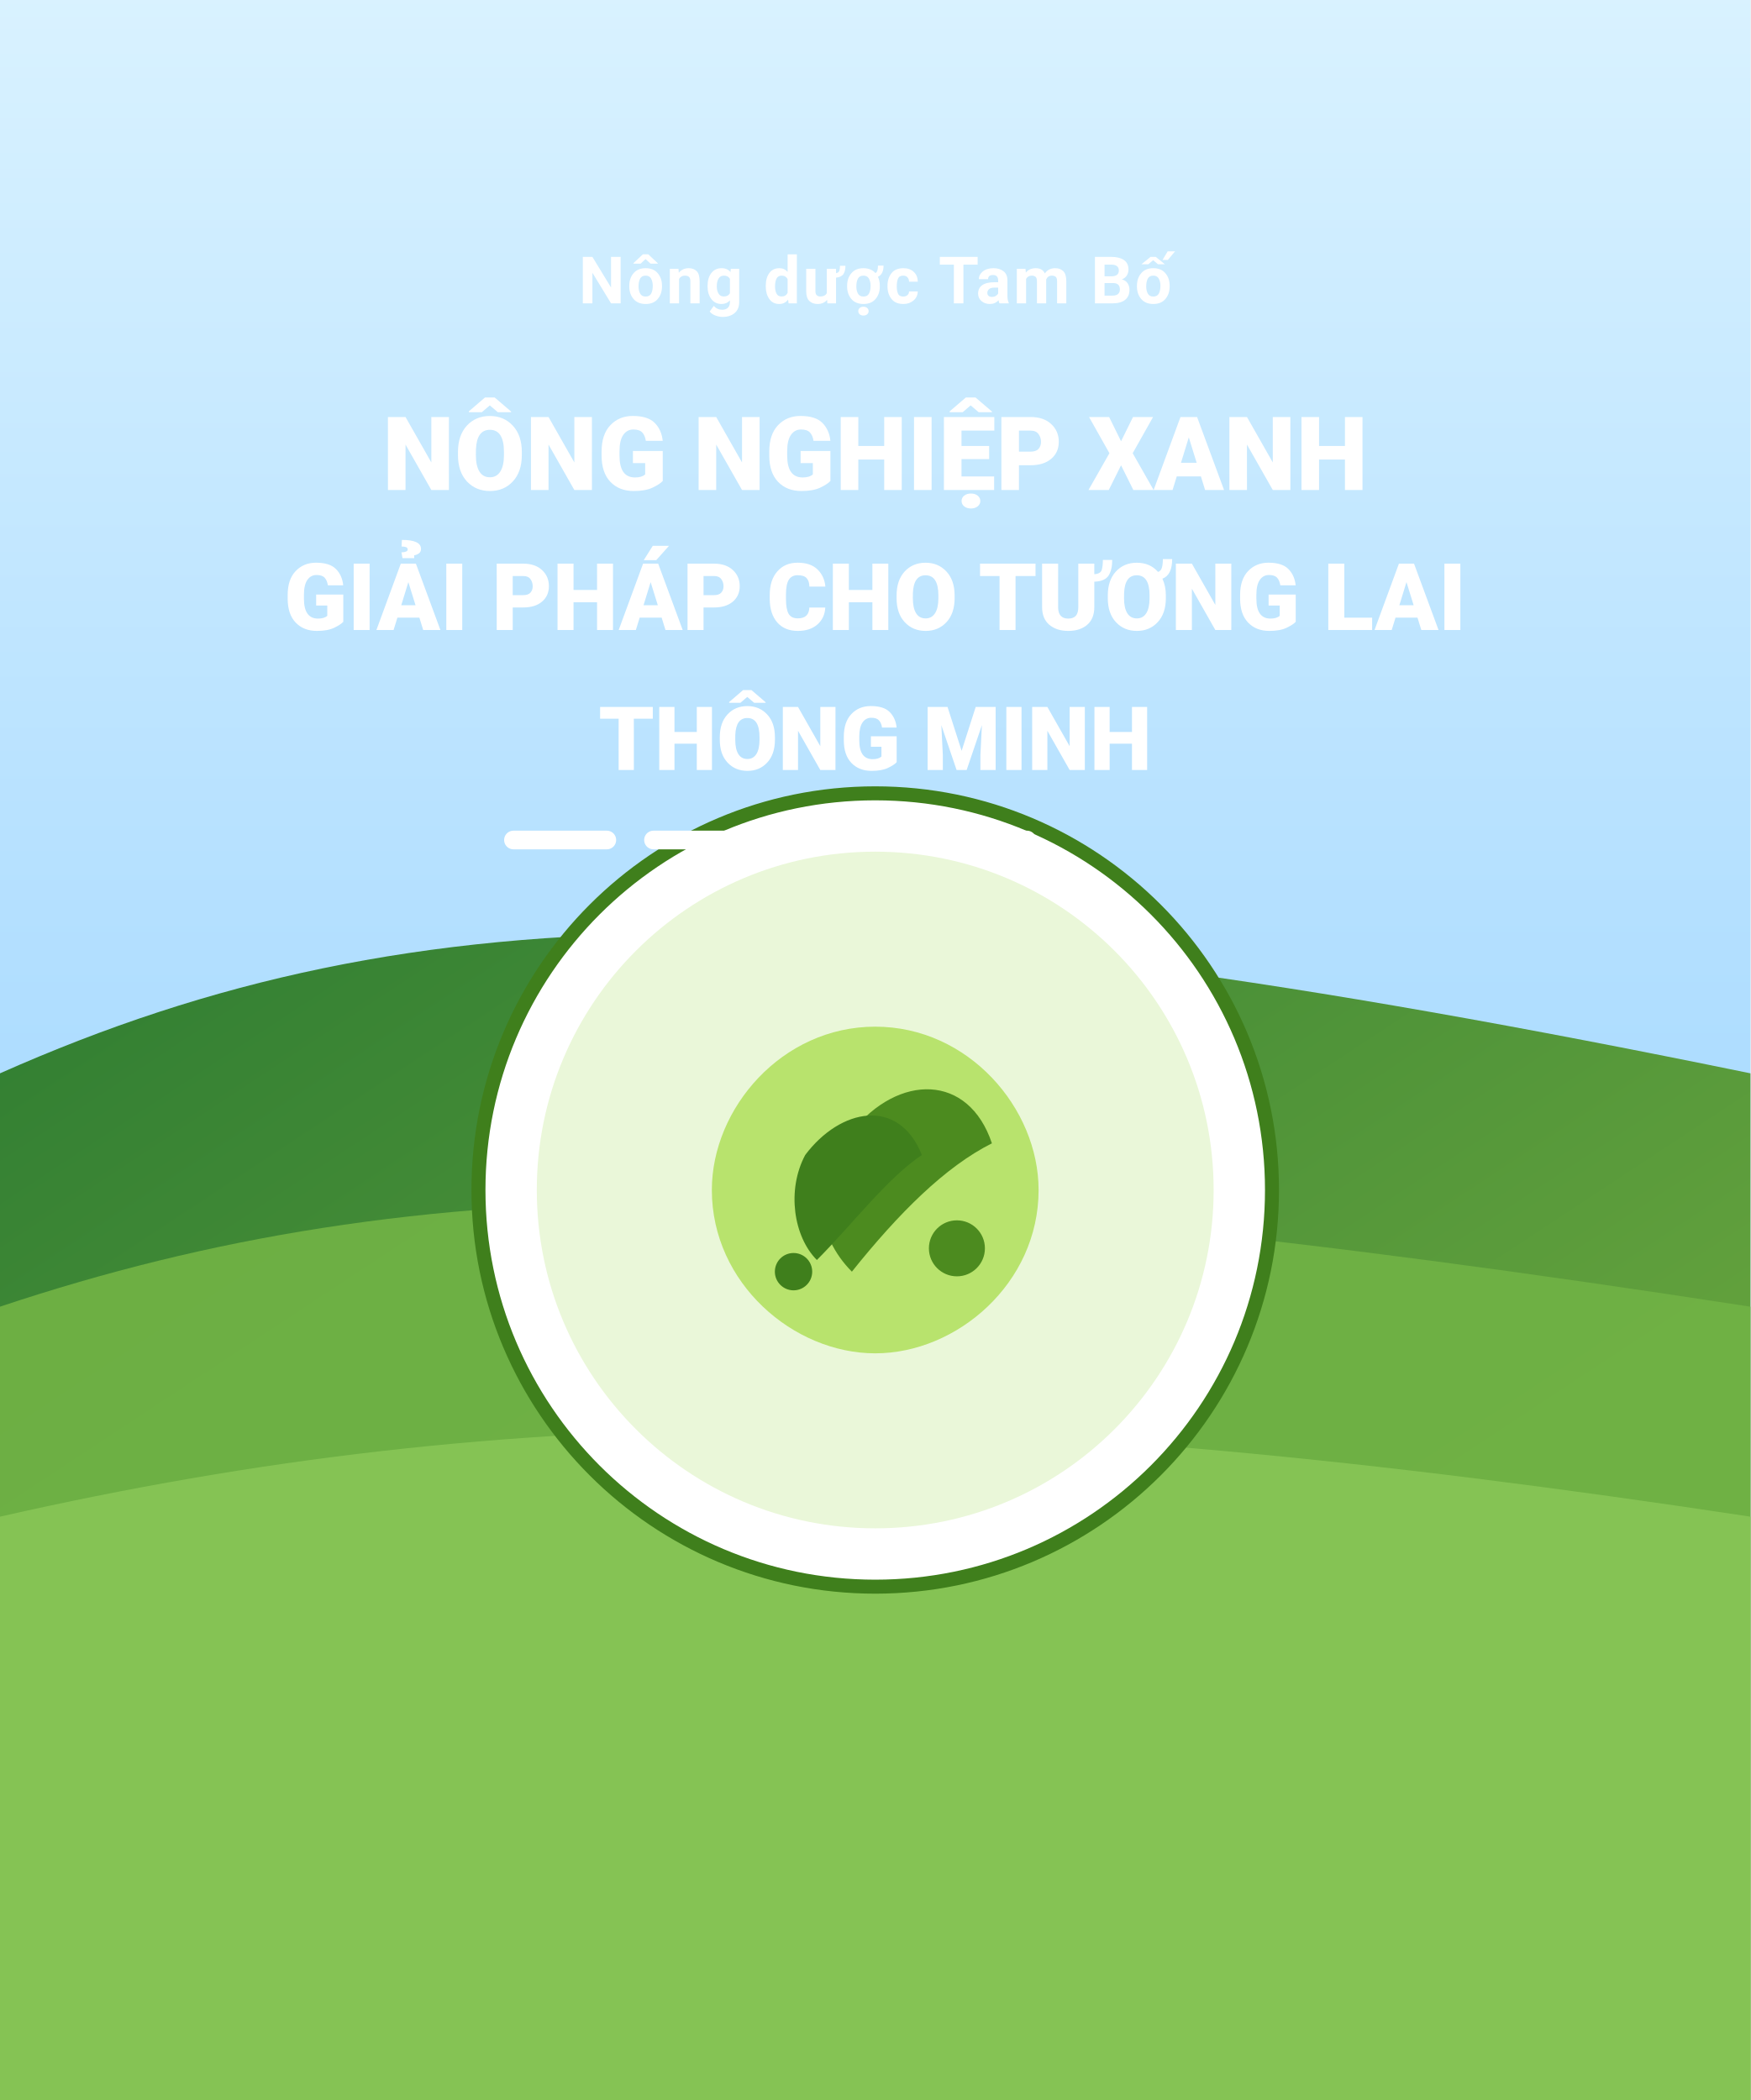
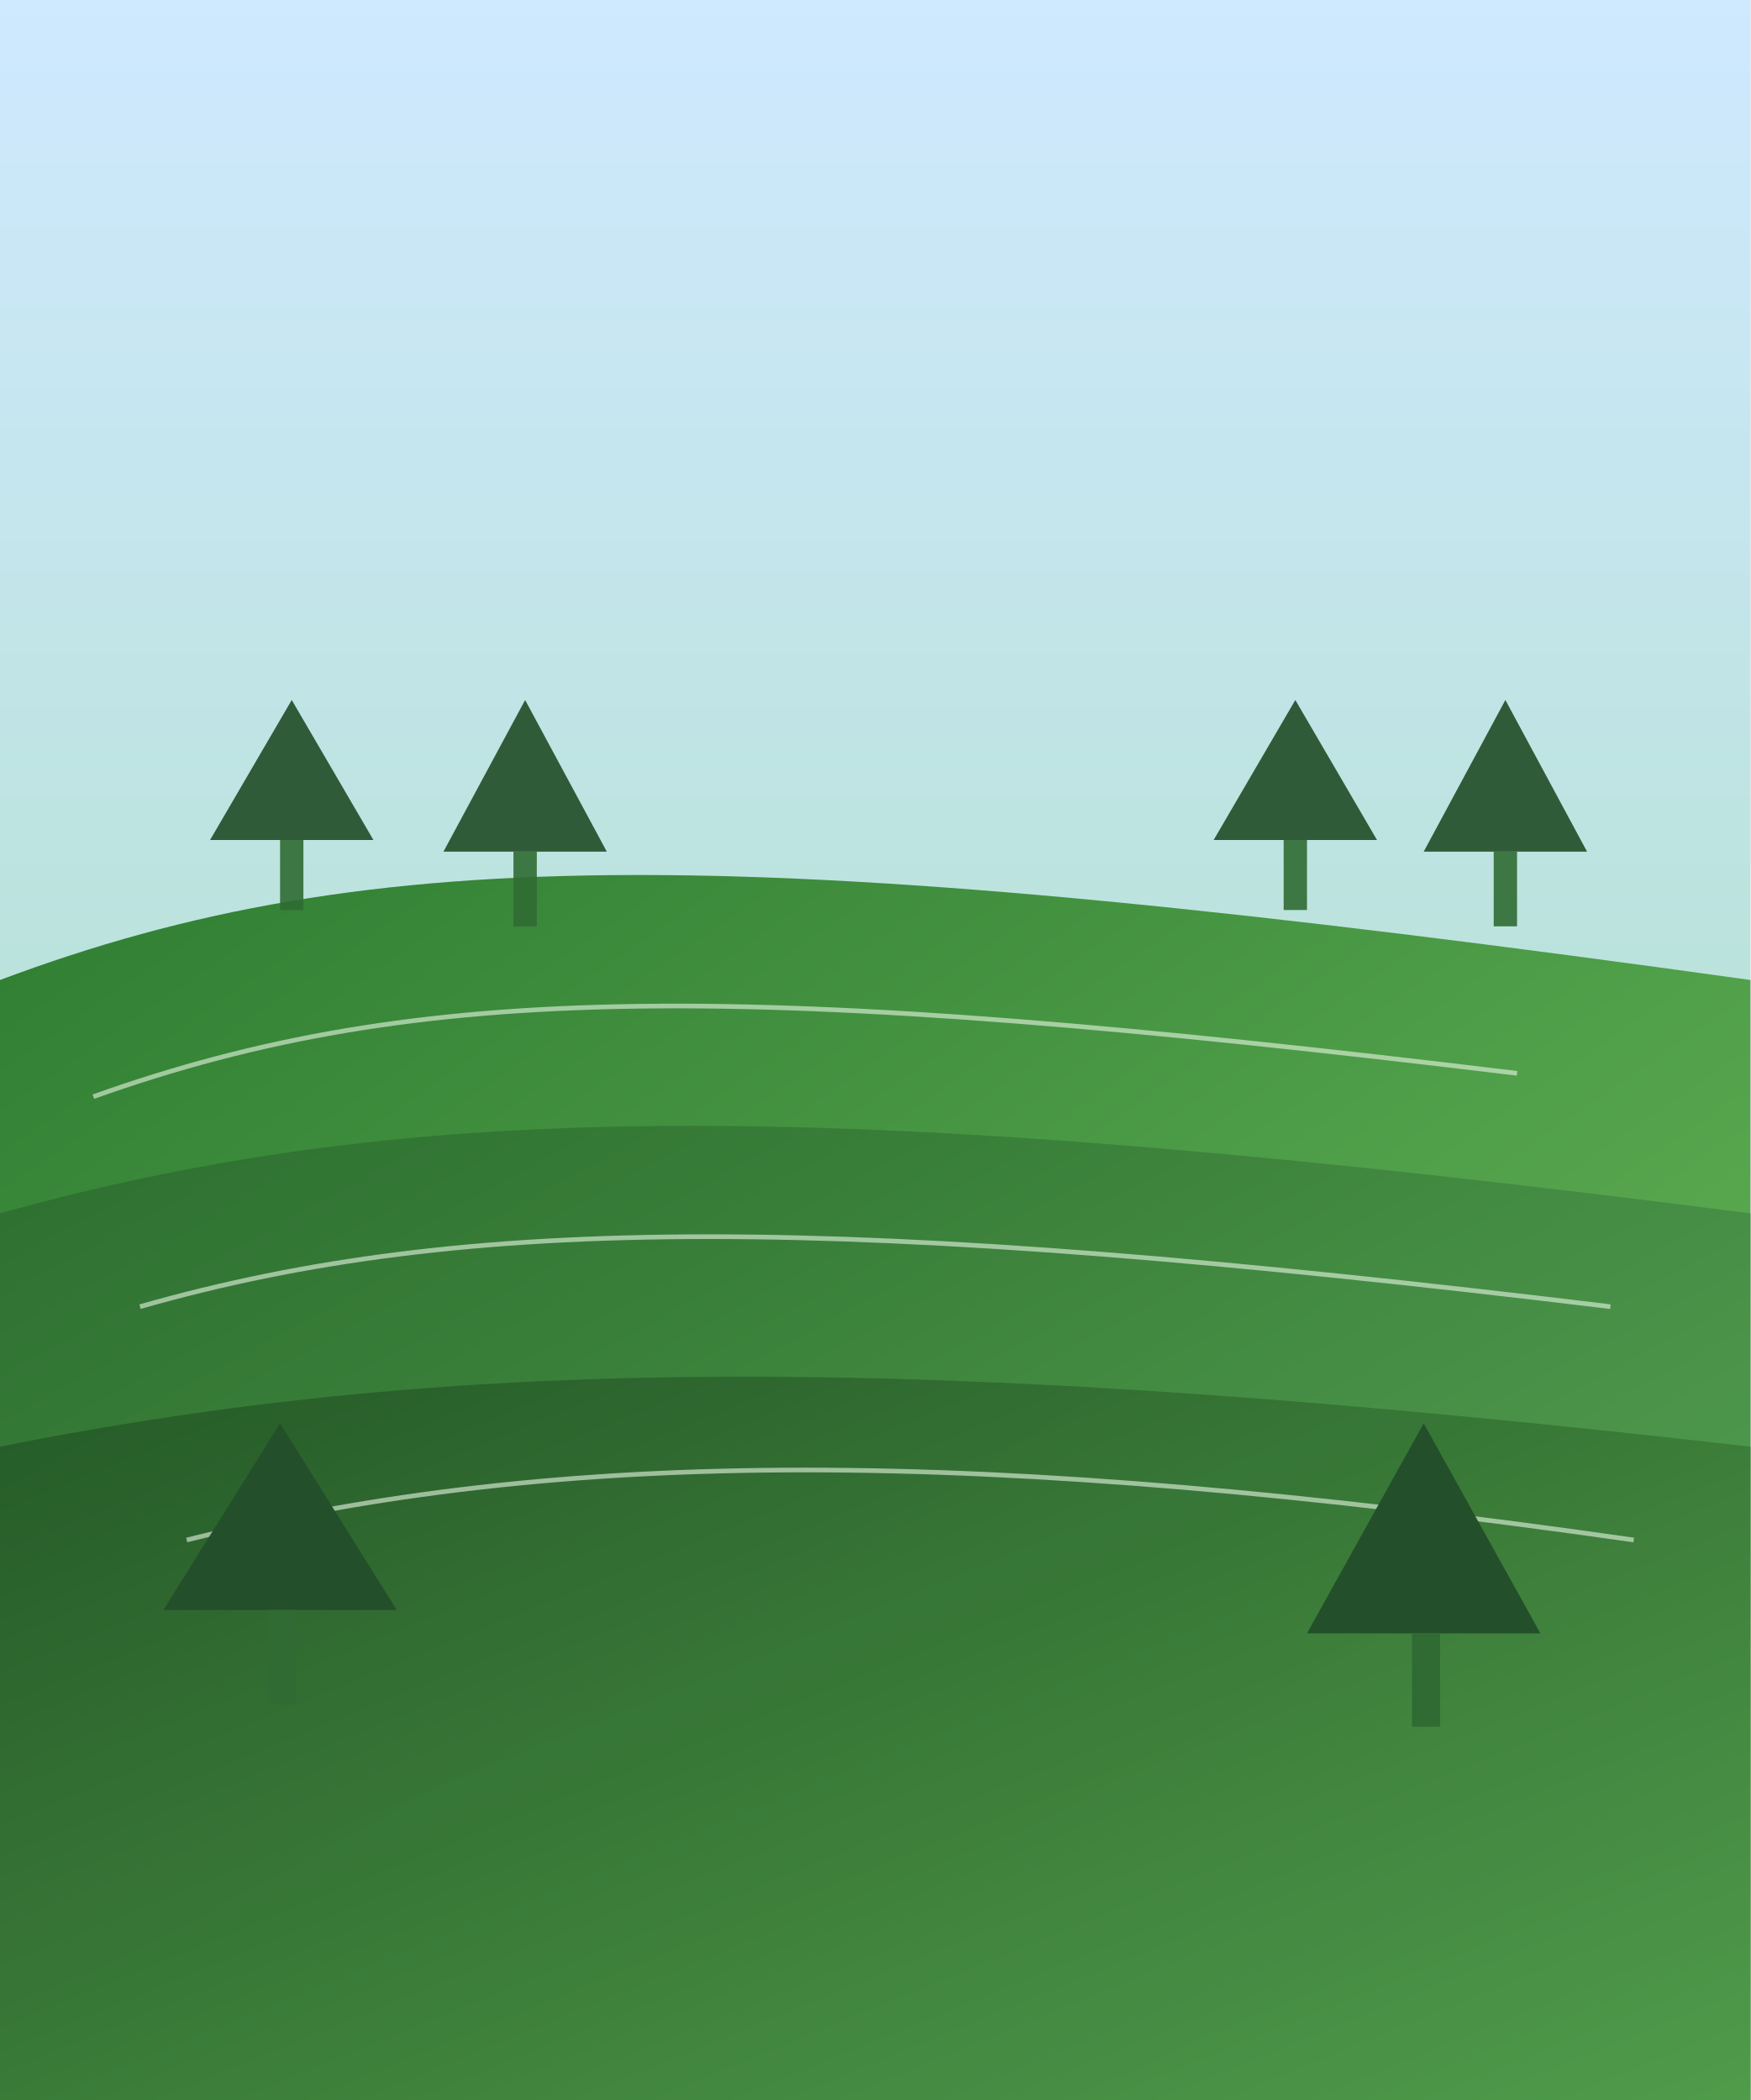
<svg xmlns="http://www.w3.org/2000/svg" width="750" height="900" viewBox="0 0 750 900" role="img" aria-labelledby="title desc">
  <defs>
-     <linearGradient id="skyMb" x1="0" x2="0" y1="0" y2="1">
-       <stop offset="0%" stop-color="#d9f2ff" />
-       <stop offset="60%" stop-color="#a6d9ff" />
-       <stop offset="100%" stop-color="#7bbf87" />
+     <linearGradient id="skyPineMb" x1="0" x2="0" y1="0" y2="1">
+       <stop offset="0%" stop-color="#cfe9ff" />
+       <stop offset="60%" stop-color="#b5e1d2" />
+       <stop offset="100%" stop-color="#8cc58f" />
    </linearGradient>
-     <linearGradient id="fieldMb" x1="0" x2="1" y1="0" y2="1">
+     <linearGradient id="hillTeaMb1" x1="0" x2="1" y1="0" y2="1">
      <stop offset="0%" stop-color="#2f7d32" />
-       <stop offset="100%" stop-color="#7cb342" />
+       <stop offset="100%" stop-color="#6fbf5f" />
+     </linearGradient>
+     <linearGradient id="hillTeaMb2" x1="0" x2="1" y1="0" y2="1">
+       <stop offset="0%" stop-color="#2b6d2e" />
+       <stop offset="100%" stop-color="#5daa58" />
+     </linearGradient>
+     <linearGradient id="hillTeaMb3" x1="0" x2="1" y1="0" y2="1">
+       <stop offset="0%" stop-color="#245826" />
+       <stop offset="100%" stop-color="#4f9b4a" />
    </linearGradient>
  </defs>
-   <rect width="750" height="900" fill="url(#skyMb)" />
-   <path d="M0 460 C180 380 360 380 750 460 V900 H0 Z" fill="url(#fieldMb)" />
-   <path d="M0 560 C180 500 360 500 750 560 V900 H0 Z" fill="#6fb144" opacity="0.95" />
-   <path d="M0 650 C220 600 420 600 750 650 V900 H0 Z" fill="#86c455" opacity="0.95" />
-   <circle cx="375" cy="510" r="170" fill="#ffffff" stroke="#3f7f1c" stroke-width="6" />
-   <circle cx="375" cy="510" r="145" fill="#eaf7d9" />
-   <g transform="translate(375 510)">
-     <path d="M0 -70 C40 -70 70 -35 70 0 C70 40 35 70 0 70 C-35 70 -70 40 -70 0 C-70 -35 -40 -70 0 -70 Z" fill="#b8e36d" />
-     <path d="M-10 -25 C10 -50 40 -50 50 -20 C30 -10 10 10 -10 35 C-25 20 -30 -5 -10 -25 Z" fill="#4c8b1f" />
-     <path d="M-30 -15 C-15 -35 10 -40 20 -15 C5 -5 -10 15 -25 30 C-35 20 -38 0 -30 -15 Z" fill="#3f7f1c" />
-     <circle cx="35" cy="25" r="12" fill="#4c8b1f" />
-     <circle cx="-35" cy="35" r="8" fill="#3f7f1c" />
+   <rect width="750" height="900" fill="url(#skyPineMb)" />
+   <path d="M0 420 C160 360 320 360 750 420 V900 H0 Z" fill="url(#hillTeaMb1)" />
+   <path d="M0 520 C180 470 360 470 750 520 V900 H0 Z" fill="url(#hillTeaMb2)" opacity="0.95" />
+   <path d="M0 620 C200 580 400 580 750 620 V900 H0 Z" fill="url(#hillTeaMb3)" opacity="0.95" />
+   <g stroke="#e7f7e4" stroke-width="2" opacity="0.6">
+     <path d="M40 470 C180 420 320 420 650 460" fill="none" />
+     <path d="M60 560 C200 520 360 520 690 560" fill="none" />
+     <path d="M80 660 C240 620 420 620 700 660" fill="none" />
  </g>
-   <g fill="#ffffff" font-family="Roboto, Arial, sans-serif" text-anchor="middle">
-     <text x="375" y="130" font-size="28" font-weight="600" letter-spacing="1">Nông dược Tam Bố</text>
-     <text x="375" y="210" font-size="44" font-weight="800">NÔNG NGHIỆP XANH</text>
-     <text x="375" y="270" font-size="40" font-weight="800">GIẢI PHÁP CHO TƯƠNG LAI</text>
-     <text x="375" y="330" font-size="38" font-weight="800">THÔNG MINH</text>
+   <g fill="#1f4d26" opacity="0.9">
+     <polygon points="90,360 125,300 160,360" />
+     <rect x="120" y="360" width="10" height="30" fill="#2f6b33" />
+     <polygon points="190,365 225,300 260,365" />
+     <rect x="220" y="365" width="10" height="32" fill="#2f6b33" />
+     <polygon points="520,360 555,300 590,360" />
+     <rect x="550" y="360" width="10" height="30" fill="#2f6b33" />
+     <polygon points="610,365 645,300 680,365" />
+     <rect x="640" y="365" width="10" height="32" fill="#2f6b33" />
  </g>
-   <g fill="none" stroke="#ffffff" stroke-width="8" stroke-linecap="round" transform="translate(220 360)">
-     <path d="M0 0 H40" />
-     <path d="M60 0 H100" />
-     <path d="M120 0 H160" />
-     <path d="M180 0 H220" />
+   <g fill="#234f2a">
+     <polygon points="70,690 120,610 170,690" />
+     <rect x="115" y="690" width="12" height="40" fill="#2f6b33" />
+     <polygon points="560,700 610,610 660,700" />
+     <rect x="605" y="700" width="12" height="40" fill="#2f6b33" />
  </g>
</svg>
